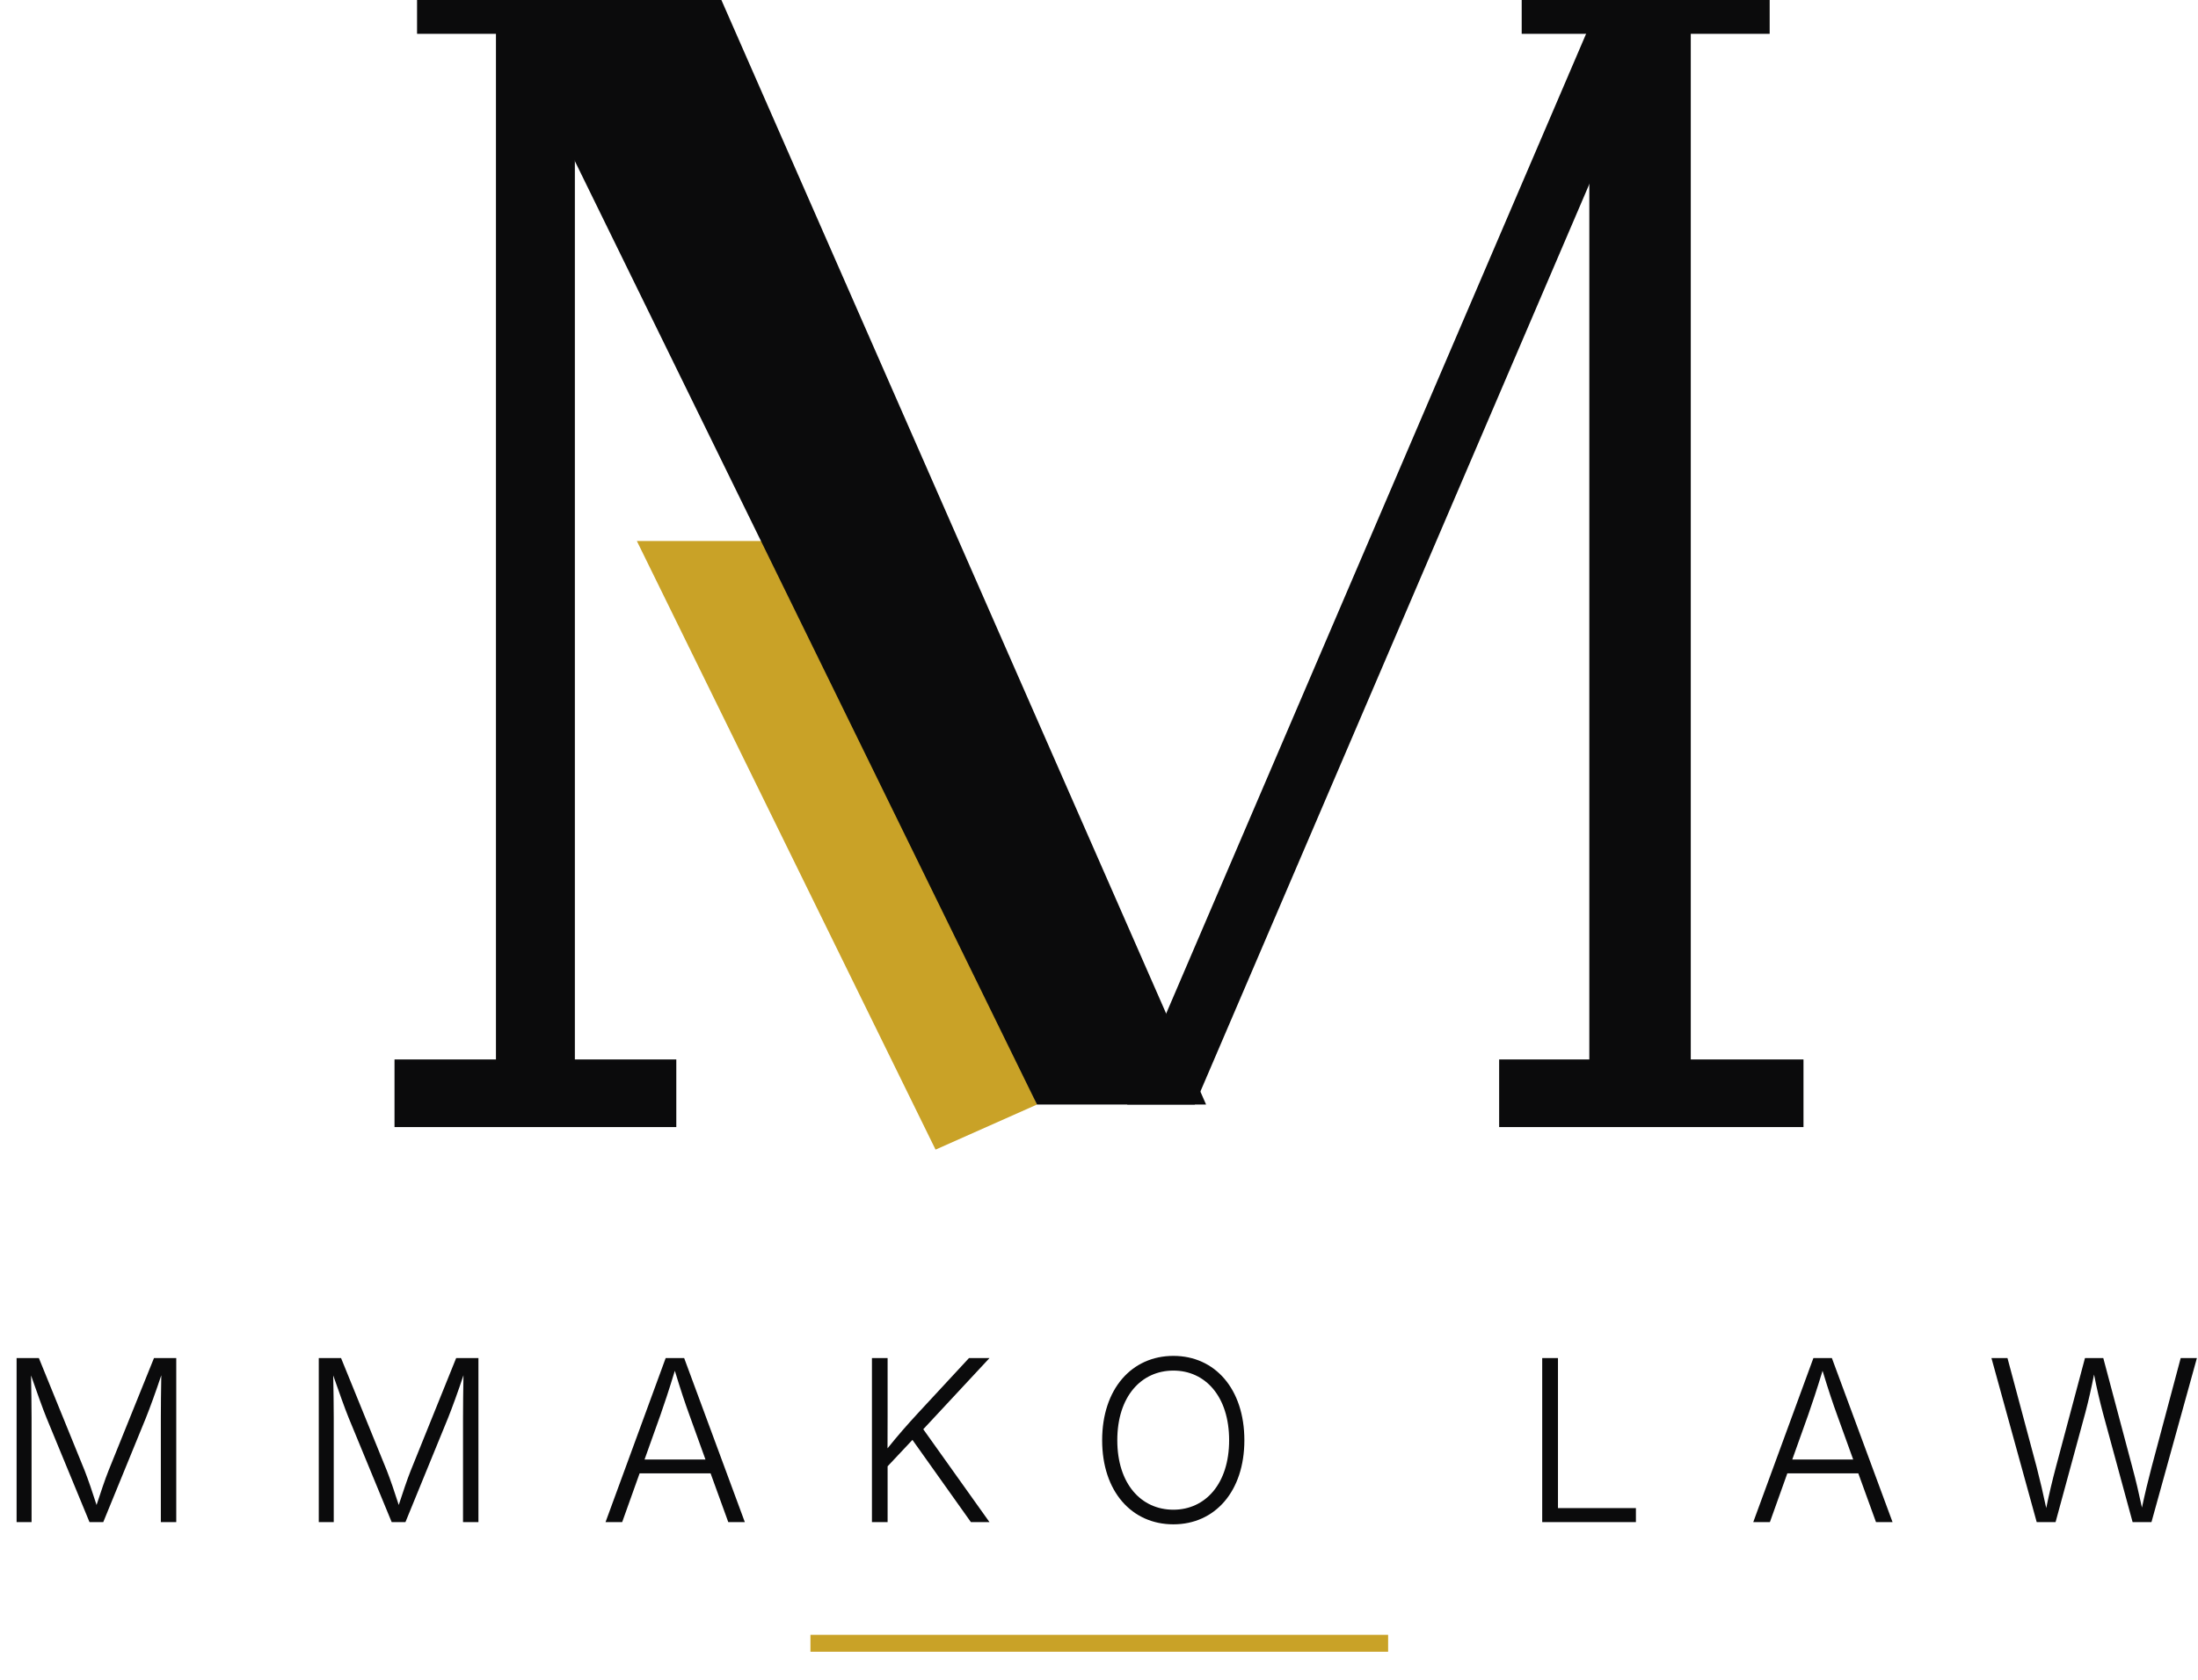
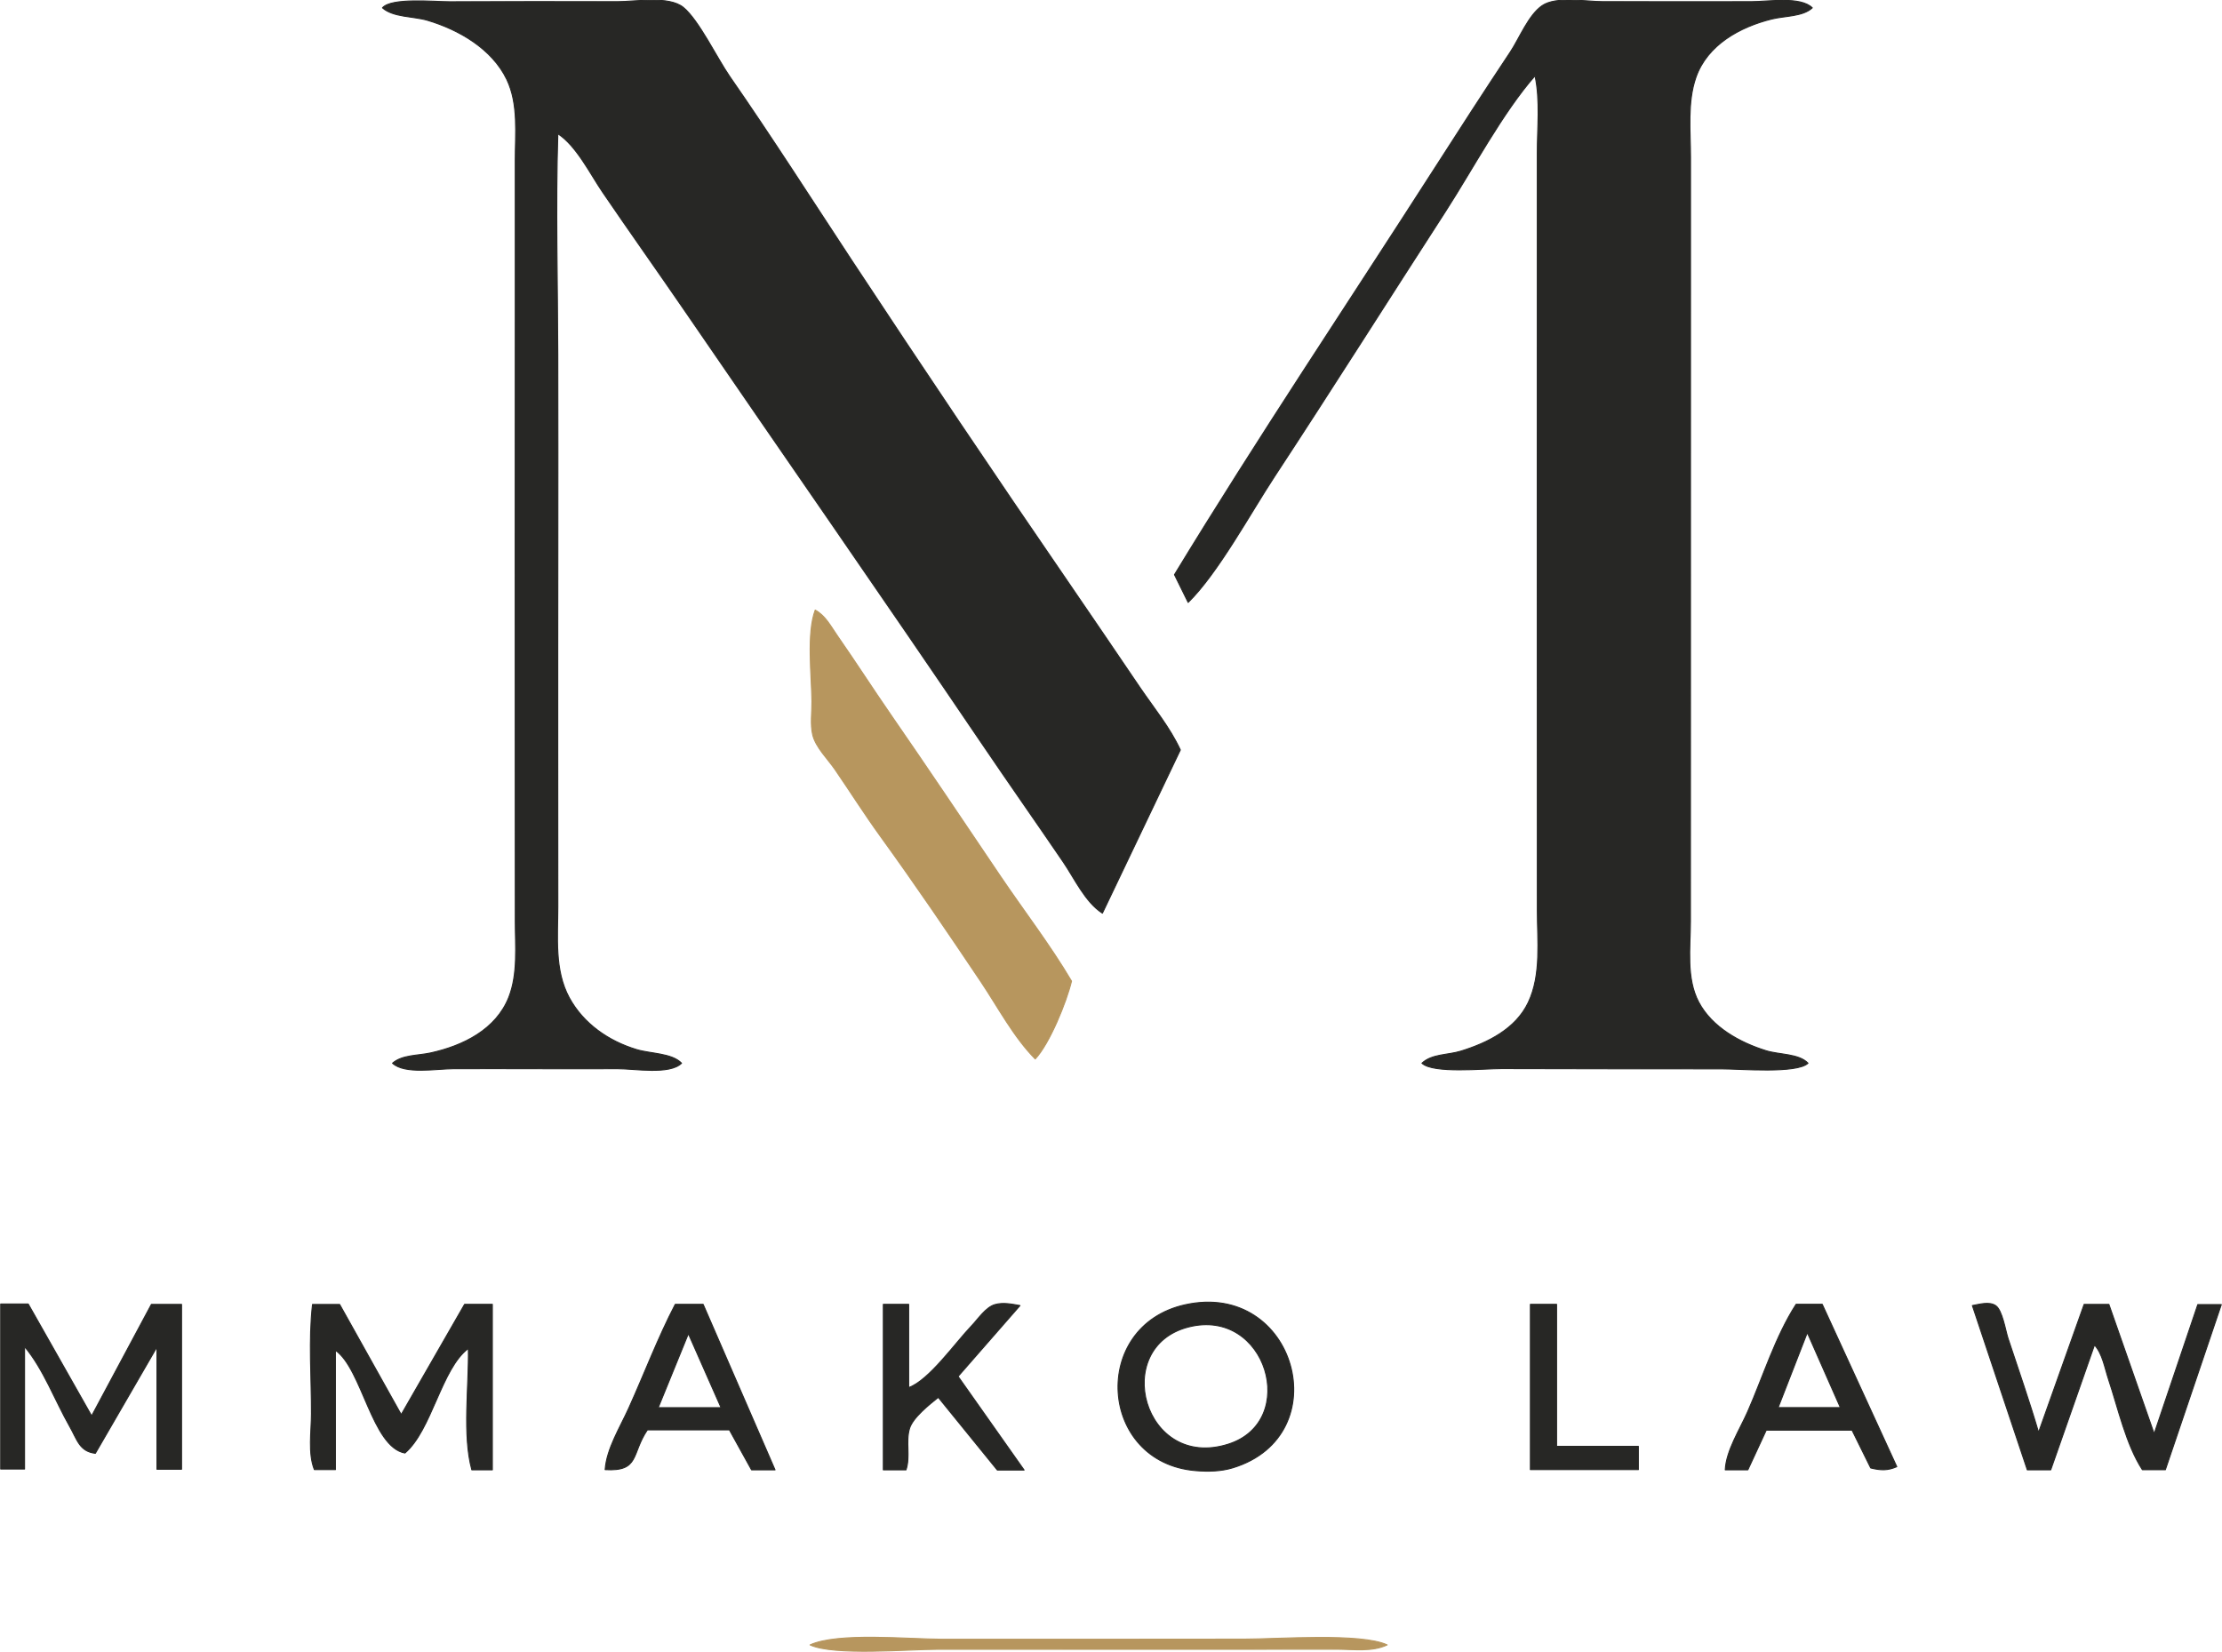
- <svg xmlns="http://www.w3.org/2000/svg" viewBox="0 0 390 298" width="390" height="298" role="img" aria-label="MMAKO LAW logo">
-   <g transform="translate(70.0 0)">
-     <path d="M 43 96 L 71 96 L 114 196 L 96 204 Z" fill="#C9A227" />
-     <g fill="#0B0B0C">
-       <path d="M 18 0 L 32 0 L 32 194 L 18 194 Z" />
-       <path d="M 4 0 L 46 0 L 46 6 L 4 6 Z" />
-       <path d="M 0 188 L 50 188 L 50 200 L 0 200 Z" />
-       <path d="M 18 0 L 58 0 L 144 196 L 114 196 Z" />
-       <path d="M 214 0 L 226 0 L 142 196 L 130 196 Z" />
-       <path d="M 212 0 L 230 0 L 230 194 L 212 194 Z" />
-       <path d="M 200 0 L 244 0 L 244 6 L 200 6 Z" />
-       <path d="M 196 188 L 250 188 L 250 200 L 196 200 Z" />
-     </g>
-   </g>
-   <text x="195.0" y="270.1" text-anchor="middle" font-family="Inter, Arial, sans-serif" font-size="40.0" font-weight="300" letter-spacing="17.60" fill="#0B0B0C">MMAKO LAW</text>
-   <rect x="143.8" y="290.1" width="102.5" height="3" fill="#C9A227" />
+ <svg xmlns="http://www.w3.org/2000/svg" viewBox="238.570 304.297 556.790 414.098" width="557" height="414" role="img" aria-label="Mmako Law logo">
+   <path d="M534.35 492.36C527.83 506.01 521.32 519.66 514.81 533.3C510.49 530.51 507.88 524.7 504.97 520.43C498.16 510.43 491.19 500.52 484.4 490.49C459.89 454.29 434.89 418.42 410.18 382.35C403.34 372.38 396.33 362.51 389.52 352.52C386.35 347.87 382.95 340.89 378.27 337.83C377.7 356.26 378.22 374.8 378.26 393.23C378.34 425.96 378.22 458.7 378.25 491.43C378.27 504.83 378.27 518.23 378.27 531.64C378.27 539.25 377.37 547.58 381.14 554.51C384.68 561.02 390.99 565.38 398 567.5C401.48 568.56 406.83 568.37 409.29 570.92C406.31 573.89 397.48 572.29 393.23 572.31C379.52 572.37 365.8 572.26 352.09 572.31C347.82 572.32 339.88 573.77 336.82 570.92C339.25 568.8 343.18 569.04 346.38 568.34C354.46 566.57 362.78 562.51 365.98 554.37C368.29 548.45 367.6 541.6 367.6 535.38C367.59 524.16 367.58 512.94 367.58 501.71C367.58 462.12 367.54 422.54 367.59 382.95C367.61 370.17 367.6 357.39 367.59 344.61C367.58 337.92 368.45 330.44 365.47 324.22C361.78 316.53 353.47 311.74 345.58 309.39C342.1 308.36 336.97 308.66 334.3 306.26C336.53 303.66 347.29 304.74 351.15 304.73C365.18 304.69 379.21 304.68 393.23 304.71C397.69 304.73 406.08 303.18 409.73 306.15C413.6 309.31 418.25 318.99 421.37 323.48C431.89 338.64 441.82 354.2 451.97 369.61C469.75 396.59 487.81 423.46 506.1 450.1C512.19 458.98 518.23 467.89 524.28 476.8C527.75 481.89 531.75 486.75 534.35 492.36Z M692.8 306.26C690.44 308.48 685.93 308.26 682.64 309.07C674.68 311.04 666.46 315.52 663.62 323.72C661.44 330 662.28 337.13 662.27 343.67C662.26 355.2 662.27 366.74 662.27 378.27C662.27 417.55 662.27 456.83 662.26 496.1C662.25 509.19 662.25 522.29 662.25 535.38C662.25 541.95 661.14 549.6 664.34 555.63C667.67 561.92 674.65 565.75 681.22 567.79C684.53 568.82 689.44 568.5 691.73 570.92C688.96 573.6 674.64 572.34 670.04 572.35C651.65 572.37 633.26 572.31 614.87 572.28C610.35 572.28 597.72 573.57 594.93 570.92C597.43 568.57 601.4 568.91 604.7 567.89C611.38 565.82 618.44 562.35 621.59 555.69C624.91 548.67 623.85 540.11 623.86 532.57C623.87 518.55 623.85 504.52 623.85 490.49C623.85 453.08 623.82 415.68 623.85 378.27C623.86 366.43 623.86 354.58 623.85 342.74C623.84 336.39 624.61 329.49 623.28 323.31C615.22 332.44 607.64 346.78 600.87 357.27C586.54 379.43 572.44 401.75 557.97 423.8C551.99 432.9 543.72 448.13 536.31 455.37C535.17 453.05 534.02 450.73 532.88 448.41C553.78 414.07 576.21 380.64 597.92 346.8C604.24 336.95 610.59 327.1 617.08 317.35C619.34 313.94 621.65 308.06 625.06 305.72C628.58 303.3 635.98 304.7 640.12 304.7C652.59 304.73 665.05 304.72 677.52 304.71C681.82 304.71 689.81 303.33 692.8 306.26Z M238.57 631.31C240.87 631.31 243.18 631.31 245.48 631.31C250.78 640.67 256.08 650.02 261.38 659.37C266.37 650.05 271.37 640.72 276.36 631.4C278.88 631.4 281.4 631.4 283.92 631.4C283.92 645.18 283.92 658.97 283.92 672.75C281.86 672.75 279.81 672.75 277.75 672.75C277.75 662.54 277.75 652.33 277.75 642.11C272.6 651 267.46 659.88 262.31 668.76C258.3 668.28 257.75 665.3 255.85 661.98C252.18 655.53 249.3 647.63 244.56 641.99C244.56 652.22 244.56 662.46 244.56 672.7C242.57 672.7 240.57 672.7 238.57 672.7C238.57 658.9 238.57 645.11 238.57 631.31Z M323.56 631.42C328.71 640.63 333.85 649.83 339 659.04C344.29 649.82 349.59 640.61 354.89 631.39C357.21 631.39 359.53 631.39 361.85 631.39C361.85 645.23 361.85 659.07 361.85 672.9C360.13 672.9 358.41 672.9 356.7 672.9C354.3 664.21 356.02 651.73 355.83 642.46C349.08 647.47 346.65 662.96 339.93 668.69C331.65 667.15 329.21 647.56 322.5 642.92C322.5 652.9 322.5 662.88 322.5 672.85C320.74 672.85 318.98 672.85 317.22 672.85C315.59 668.77 316.48 663.28 316.49 658.82C316.52 649.8 315.73 640.38 316.76 631.42C319.02 631.42 321.29 631.42 323.56 631.42Z M414.7 631.39C420.71 645.23 426.72 659.07 432.73 672.91C430.77 672.91 428.8 672.91 426.84 672.91C424.99 669.57 423.14 666.22 421.29 662.88C414.43 662.88 407.57 662.88 400.72 662.88C396.64 668.89 398.86 673.36 390.13 672.85C390.49 667.62 393.87 662.27 396.05 657.43C399.95 648.81 403.35 639.77 407.71 631.39C410.04 631.39 412.37 631.39 414.7 631.39Z M466.24 631.39C466.24 638.35 466.24 645.31 466.24 652.27C471.35 650.45 477.97 640.98 482.01 636.78C483.6 635.12 485.56 632.12 487.85 631.46C489.93 630.86 492.13 631.35 494.15 631.7C488.97 637.62 483.79 643.55 478.62 649.47C484.14 657.3 489.66 665.12 495.18 672.95C492.94 672.95 490.7 672.95 488.46 672.95C483.53 666.87 478.59 660.8 473.66 654.72C471.44 656.5 467.24 659.8 466.43 662.59C465.46 665.95 466.69 669.57 465.57 672.91C463.67 672.91 461.78 672.91 459.88 672.91C459.88 659.07 459.88 645.23 459.88 631.39C462 631.39 464.12 631.39 466.24 631.39Z M535.57 631.5C563.32 625.37 574.09 664.27 547.51 672.39C544.52 673.3 541.28 673.36 538.18 673.1C513.82 671.08 511.64 636.78 535.57 631.5Z M622.12 631.39C624.31 631.39 626.5 631.39 628.69 631.39C628.69 643.26 628.69 655.13 628.69 667C635.52 667 642.36 667 649.19 667C649.19 668.95 649.19 670.9 649.19 672.85C640.17 672.85 631.15 672.85 622.12 672.85C622.12 659.03 622.12 645.21 622.12 631.39Z M688.75 631.37C690.93 631.37 693.11 631.37 695.29 631.37C701.53 644.95 707.76 658.53 713.99 672.11C711.74 673.11 709.93 673.05 707.45 672.43C705.89 669.27 704.33 666.11 702.77 662.95C695.6 662.95 688.43 662.95 681.26 662.95C679.73 666.27 678.19 669.58 676.65 672.9C674.76 672.9 672.87 672.9 670.98 672.9C671.18 668.16 674.62 662.8 676.58 658.36C680.47 649.53 683.51 639.49 688.75 631.37Z M749.54 663.5C753.34 652.8 757.15 642.1 760.96 631.4C763.03 631.4 765.1 631.4 767.17 631.4C770.95 642.21 774.74 653.03 778.52 663.84C782.17 653.04 785.81 642.24 789.46 631.45C791.43 631.45 793.39 631.45 795.36 631.45C790.68 645.26 786 659.07 781.33 672.88C779.41 672.88 777.49 672.88 775.57 672.88C771.47 666.59 769.48 657.42 767.08 650.22C766.1 647.25 765.56 643.77 763.56 641.59C759.9 652.03 756.25 662.47 752.59 672.9C750.63 672.9 748.67 672.9 746.71 672.9C742.12 659.17 737.53 645.44 732.94 631.7C734.64 631.41 737.18 630.61 738.8 631.73C740.46 632.87 741.25 637.99 741.88 639.91C744.46 647.76 747.22 655.57 749.54 663.5Z M536.39 637.08C516.75 642.09 525.09 673.18 546.35 666.47C564.37 660.77 556 632.07 536.39 637.08Z M411 638.75C408.48 644.93 405.96 651.12 403.44 657.3C408.69 657.3 413.94 657.3 419.19 657.3C416.46 651.12 413.73 644.93 411 638.75Z M691.55 638.49C689.11 644.76 686.68 651.02 684.24 657.28C689.44 657.28 694.64 657.28 699.84 657.28C697.08 651.02 694.31 644.76 691.55 638.49Z" fill="#272725" fill-rule="evenodd" stroke="#272725" stroke-width="0.25" stroke-linejoin="round" />
+   <path d="M442.8 457.29C445.38 458.69 446.68 461.32 448.43 463.83C452.91 470.27 457.16 476.88 461.62 483.34C470.93 496.81 480.06 510.42 489.22 524C495.14 532.76 501.69 541.24 507.07 550.34C505.8 555.62 501.6 565.97 497.97 569.86C492.59 564.44 488.6 556.84 484.33 550.47C476.11 538.2 467.76 525.91 459.1 513.95C455.15 508.49 451.55 502.79 447.74 497.24C445.96 494.65 442.93 491.71 442.17 488.59C441.54 485.98 442 482.88 441.97 480.2C441.9 473.69 440.62 463.08 442.8 457.29Z M586.21 716.8C582.46 718.58 577.93 717.91 573.72 717.89C565.93 717.86 558.13 717.9 550.34 717.91C524.78 717.91 499.22 717.9 473.66 717.9C466.16 717.9 447.39 719.56 441.51 716.8C448.46 713.61 466.16 715.36 474.59 715.38C499.84 715.42 525.09 715.35 550.34 715.35C558.72 715.35 579.67 713.74 586.21 716.8Z" fill="#b7965e" fill-rule="evenodd" stroke="#b7965e" stroke-width="0.25" stroke-linejoin="round" />
</svg>
